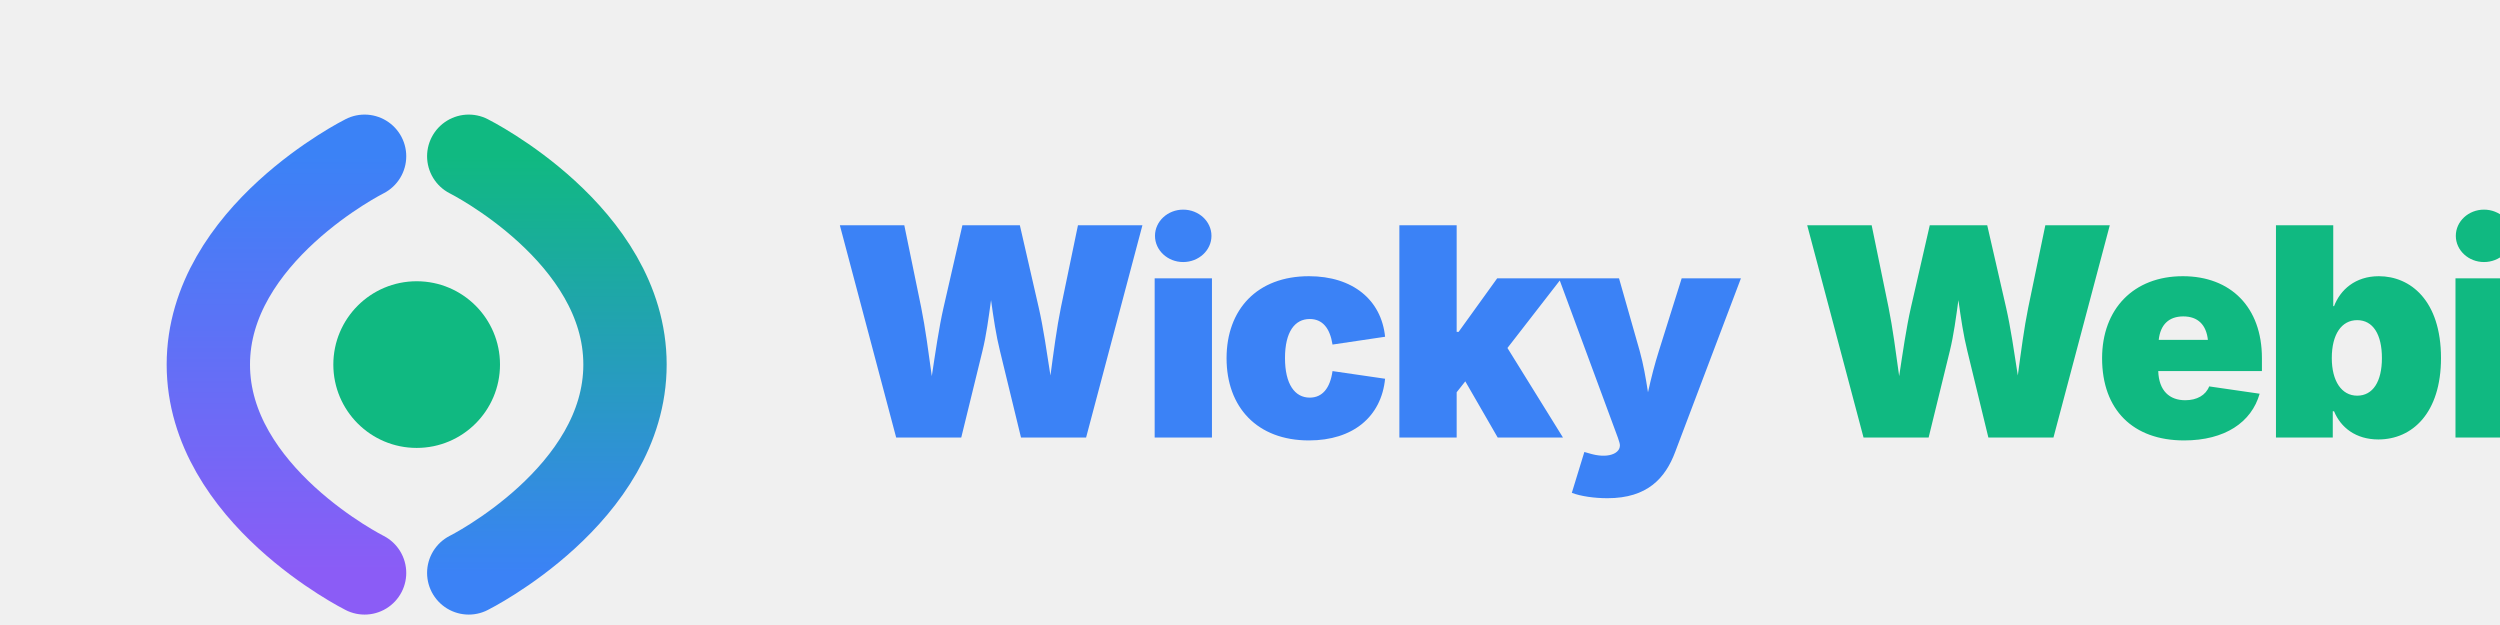
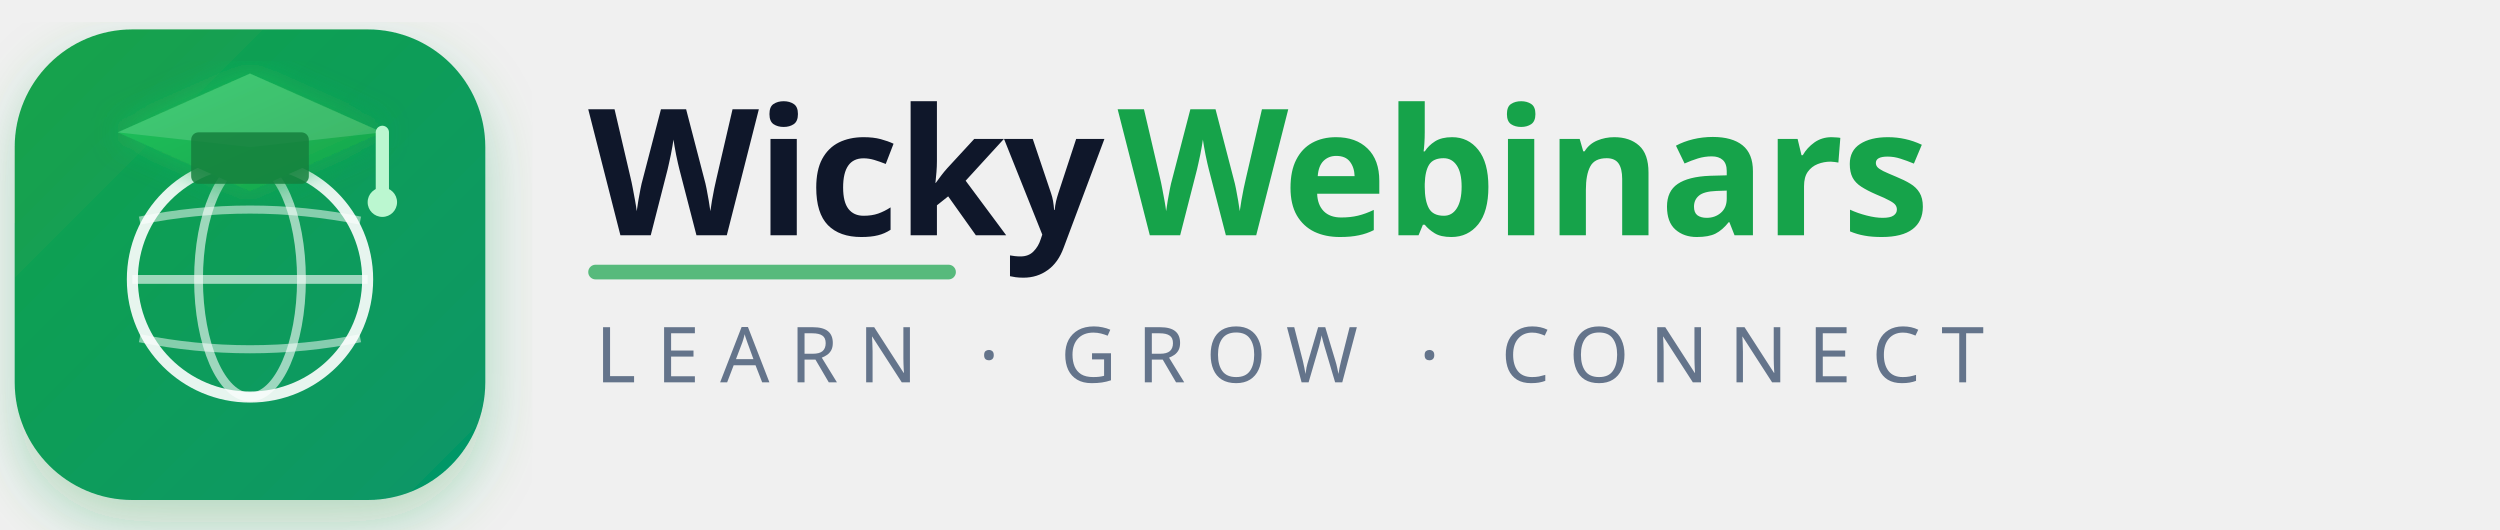
- <svg xmlns="http://www.w3.org/2000/svg" width="240" height="60" viewBox="0 0 240 60" fill="none">
-   <path d="M35 15C35 15 20 22.5 20 35C20 47.5 35 55 35 55" stroke="url(#paint0_linear)" stroke-width="8" stroke-linecap="round" />
-   <path d="M45 15C45 15 60 22.5 60 35C60 47.5 45 55 45 55" stroke="url(#paint1_linear)" stroke-width="8" stroke-linecap="round" />
-   <circle cx="40" cy="35" r="8" fill="#10b981">
-     <animate attributeName="r" values="8;10;8" dur="3s" repeatCount="indefinite" />
-   </circle>
-   <text x="80" y="42" font-family="Inter, system-ui, sans-serif" font-size="28" font-weight="900" letter-spacing="-0.03em">
-     <tspan fill="#3b82f6">Wicky</tspan>
-     <tspan fill="#10b981">Webinars</tspan>
-   </text>
+ <svg xmlns="http://www.w3.org/2000/svg" viewBox="0 0 340 72" width="340" height="72">
  <defs>
-     <linearGradient id="paint0_linear" x1="20" y1="15" x2="20" y2="55" gradientUnits="userSpaceOnUse">
-       <stop stop-color="#3b82f6" />
-       <stop offset="1" stop-color="#8b5cf6" />
+     <linearGradient id="globeGrad" x1="0%" y1="0%" x2="100%" y2="100%">
+       <stop offset="0%" style="stop-color:#16a34a" />
+       <stop offset="100%" style="stop-color:#059669" />
    </linearGradient>
-     <linearGradient id="paint1_linear" x1="60" y1="15" x2="60" y2="55" gradientUnits="userSpaceOnUse">
-       <stop stop-color="#10b981" />
-       <stop offset="1" stop-color="#3b82f6" />
+     <linearGradient id="capGrad" x1="0%" y1="0%" x2="100%" y2="100%">
+       <stop offset="0%" style="stop-color:#22c55e" />
+       <stop offset="100%" style="stop-color:#16a34a" />
    </linearGradient>
+     <linearGradient id="textGrad" x1="0%" y1="0%" x2="100%" y2="0%">
+       <stop offset="0%" style="stop-color:#0f172a" />
+       <stop offset="100%" style="stop-color:#1e293b" />
+     </linearGradient>
+     <filter id="glow">
+       <feGaussianBlur stdDeviation="2" result="coloredBlur" />
+       <feMerge>
+         <feMergeNode in="coloredBlur" />
+         <feMergeNode in="SourceGraphic" />
+       </feMerge>
+     </filter>
+     <filter id="shadow">
+       <feDropShadow dx="0" dy="3" stdDeviation="4" flood-color="#16a34a" flood-opacity="0.3" />
+     </filter>
  </defs>
+   <rect x="2" y="4" width="64" height="64" rx="16" fill="url(#globeGrad)" filter="url(#shadow)" />
+   <circle cx="34" cy="38" r="16" fill="none" stroke="white" stroke-width="1.5" opacity="0.9" />
+   <ellipse cx="34" cy="38" rx="7" ry="16" fill="none" stroke="white" stroke-width="1.2" opacity="0.6" />
+   <line x1="18" y1="38" x2="50" y2="38" stroke="white" stroke-width="1.2" opacity="0.6" />
+   <path d="M 19 30 Q 34 27 49 30" fill="none" stroke="white" stroke-width="1.1" opacity="0.5" />
+   <path d="M 19 46 Q 34 49 49 46" fill="none" stroke="white" stroke-width="1.1" opacity="0.5" />
+   <polygon points="34,10 52,18 34,26 16,18" fill="url(#capGrad)" filter="url(#glow)" />
+   <polygon points="34,10 52,18 34,20 16,18" fill="white" opacity="0.15" />
+   <rect x="26" y="18" width="16" height="7" rx="1" fill="#15803d" opacity="0.85" />
+   <line x1="52" y1="18" x2="52" y2="26" stroke="#bbf7d0" stroke-width="1.8" stroke-linecap="round" />
+   <circle cx="52" cy="27.5" r="2" fill="#bbf7d0" />
+   <text x="80" y="32" font-family="'Trebuchet MS', 'Segoe UI', sans-serif" font-size="24" font-weight="800" letter-spacing="-0.3" fill="#0f172a">Wicky</text>
+   <text x="152" y="32" font-family="'Trebuchet MS', 'Segoe UI', sans-serif" font-size="24" font-weight="800" letter-spacing="-0.3" fill="#16a34a">Webinars</text>
+   <text x="81" y="52" font-family="'Trebuchet MS', 'Segoe UI', sans-serif" font-size="10.5" font-weight="500" letter-spacing="2.8" fill="#64748b">LEARN · GROW · CONNECT</text>
+   <rect x="80" y="36" width="50" height="2" rx="1" fill="#16a34a" opacity="0.7" />
</svg>
